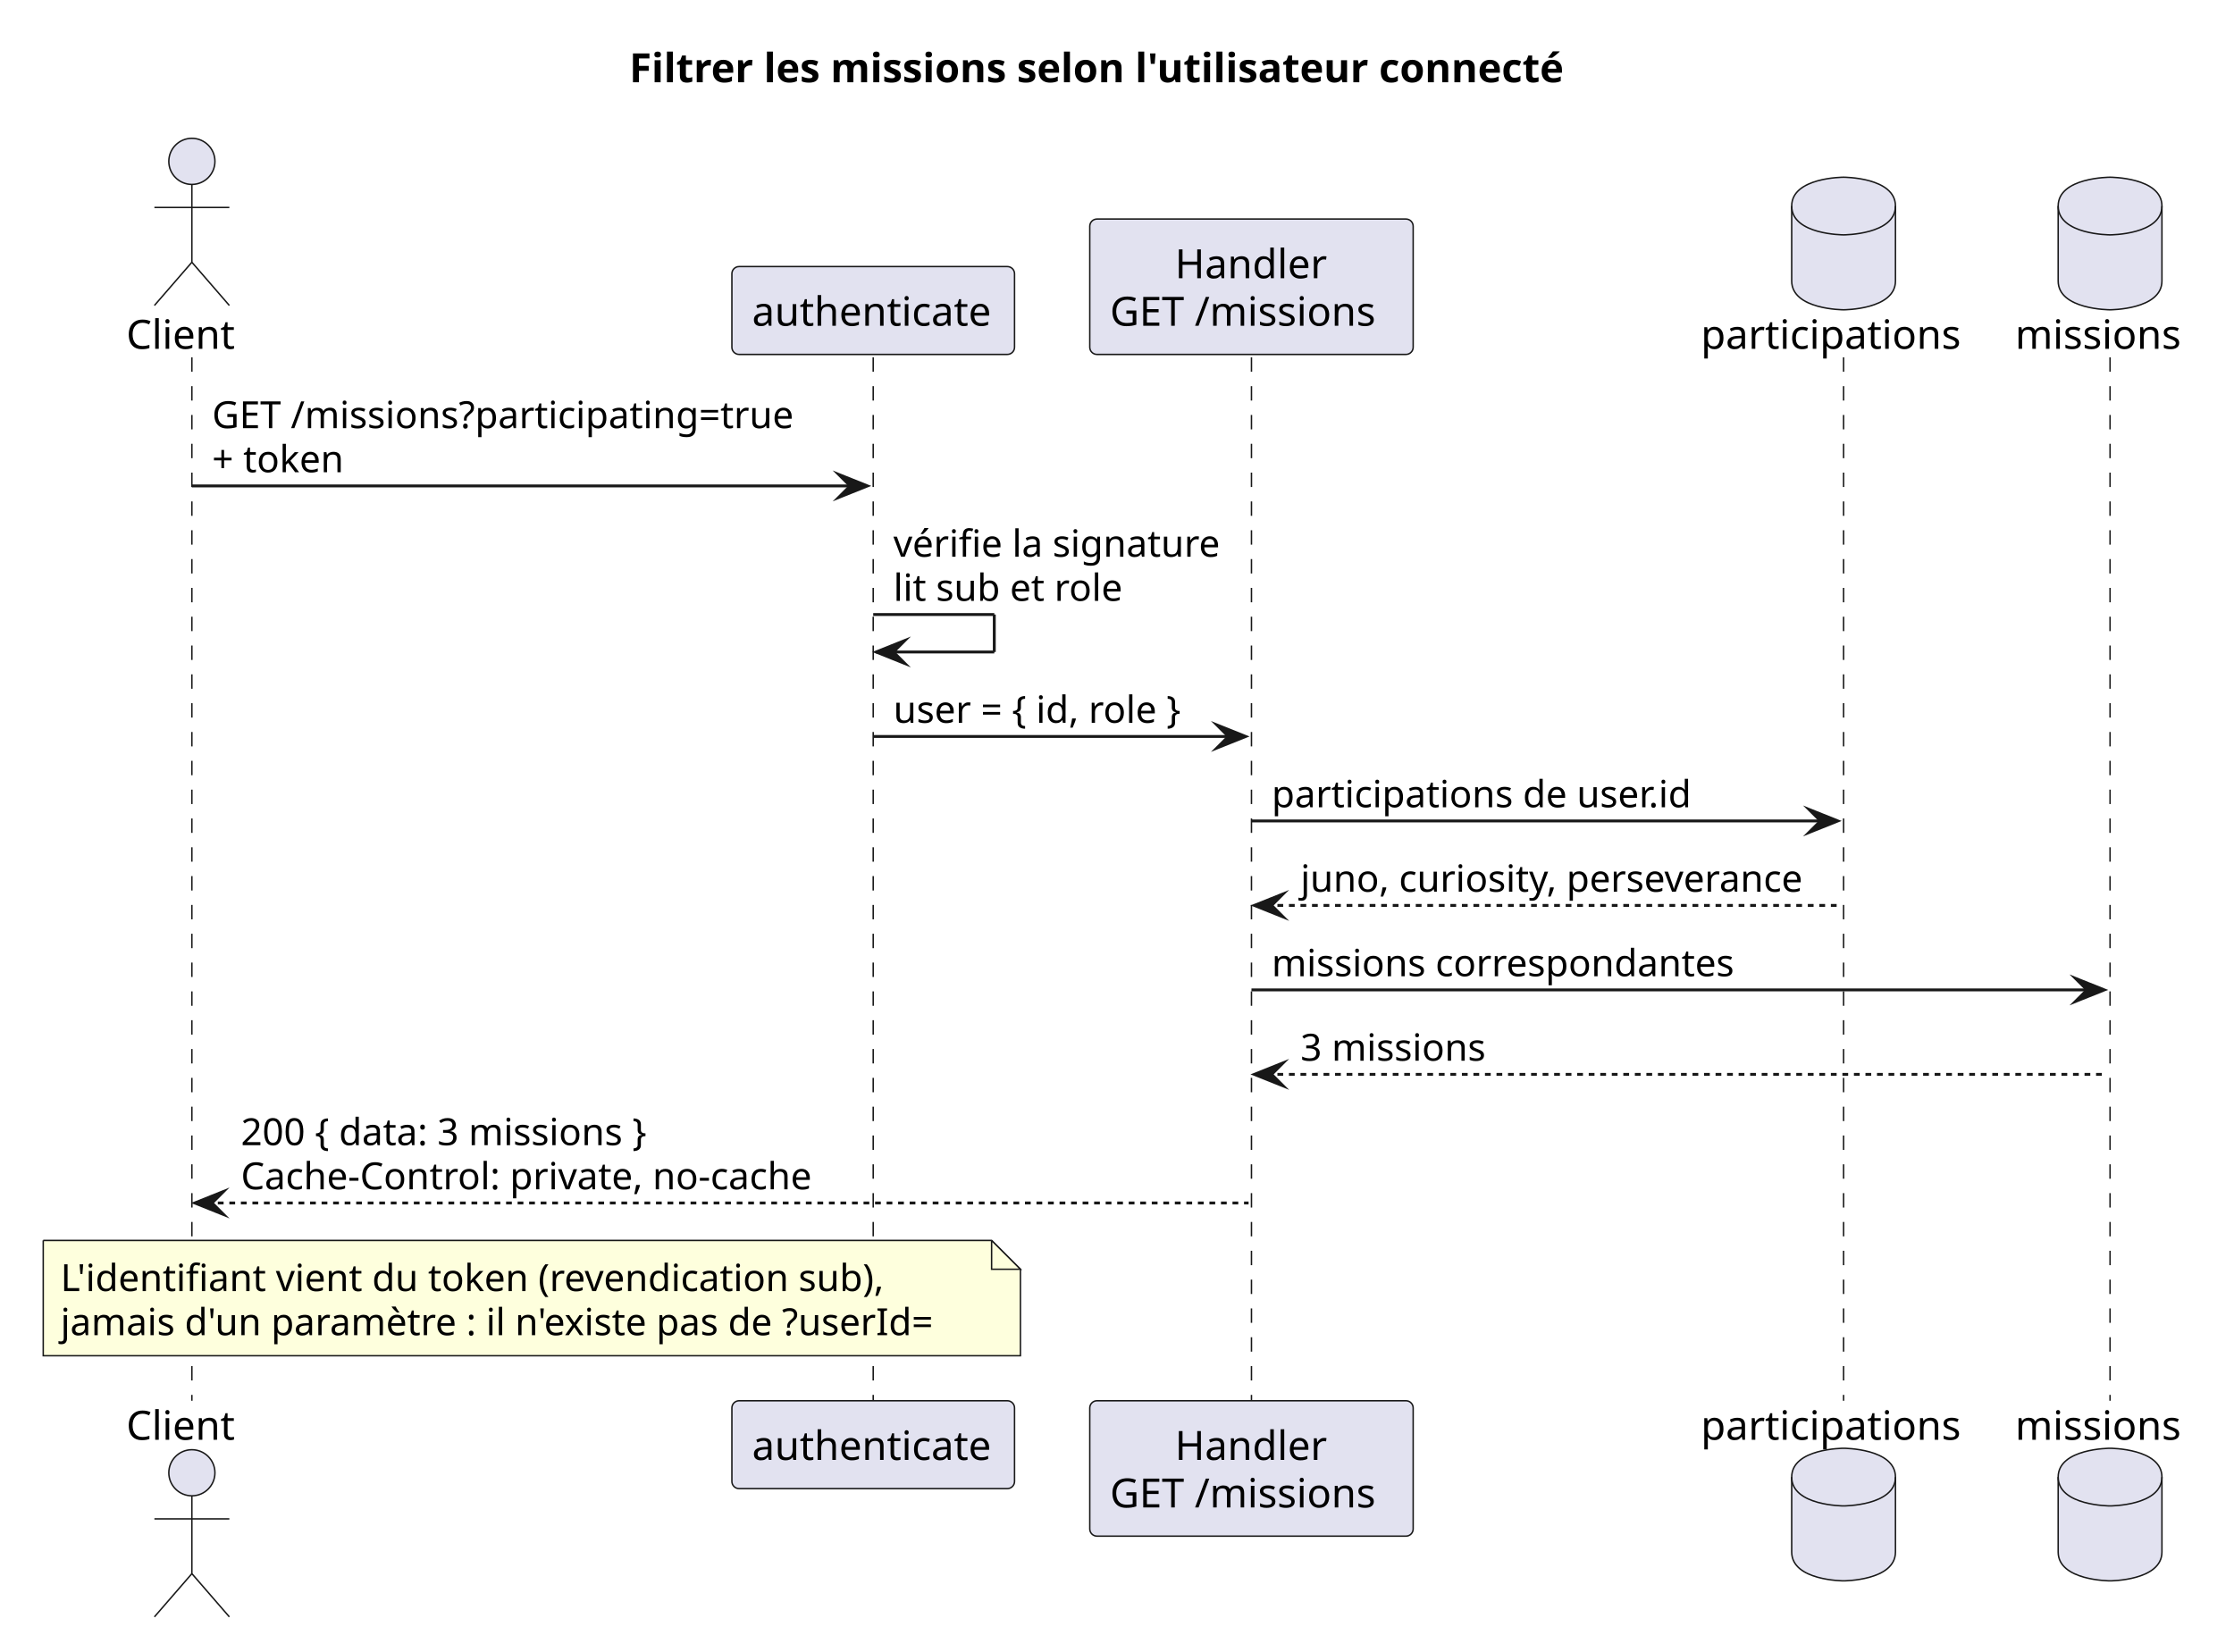
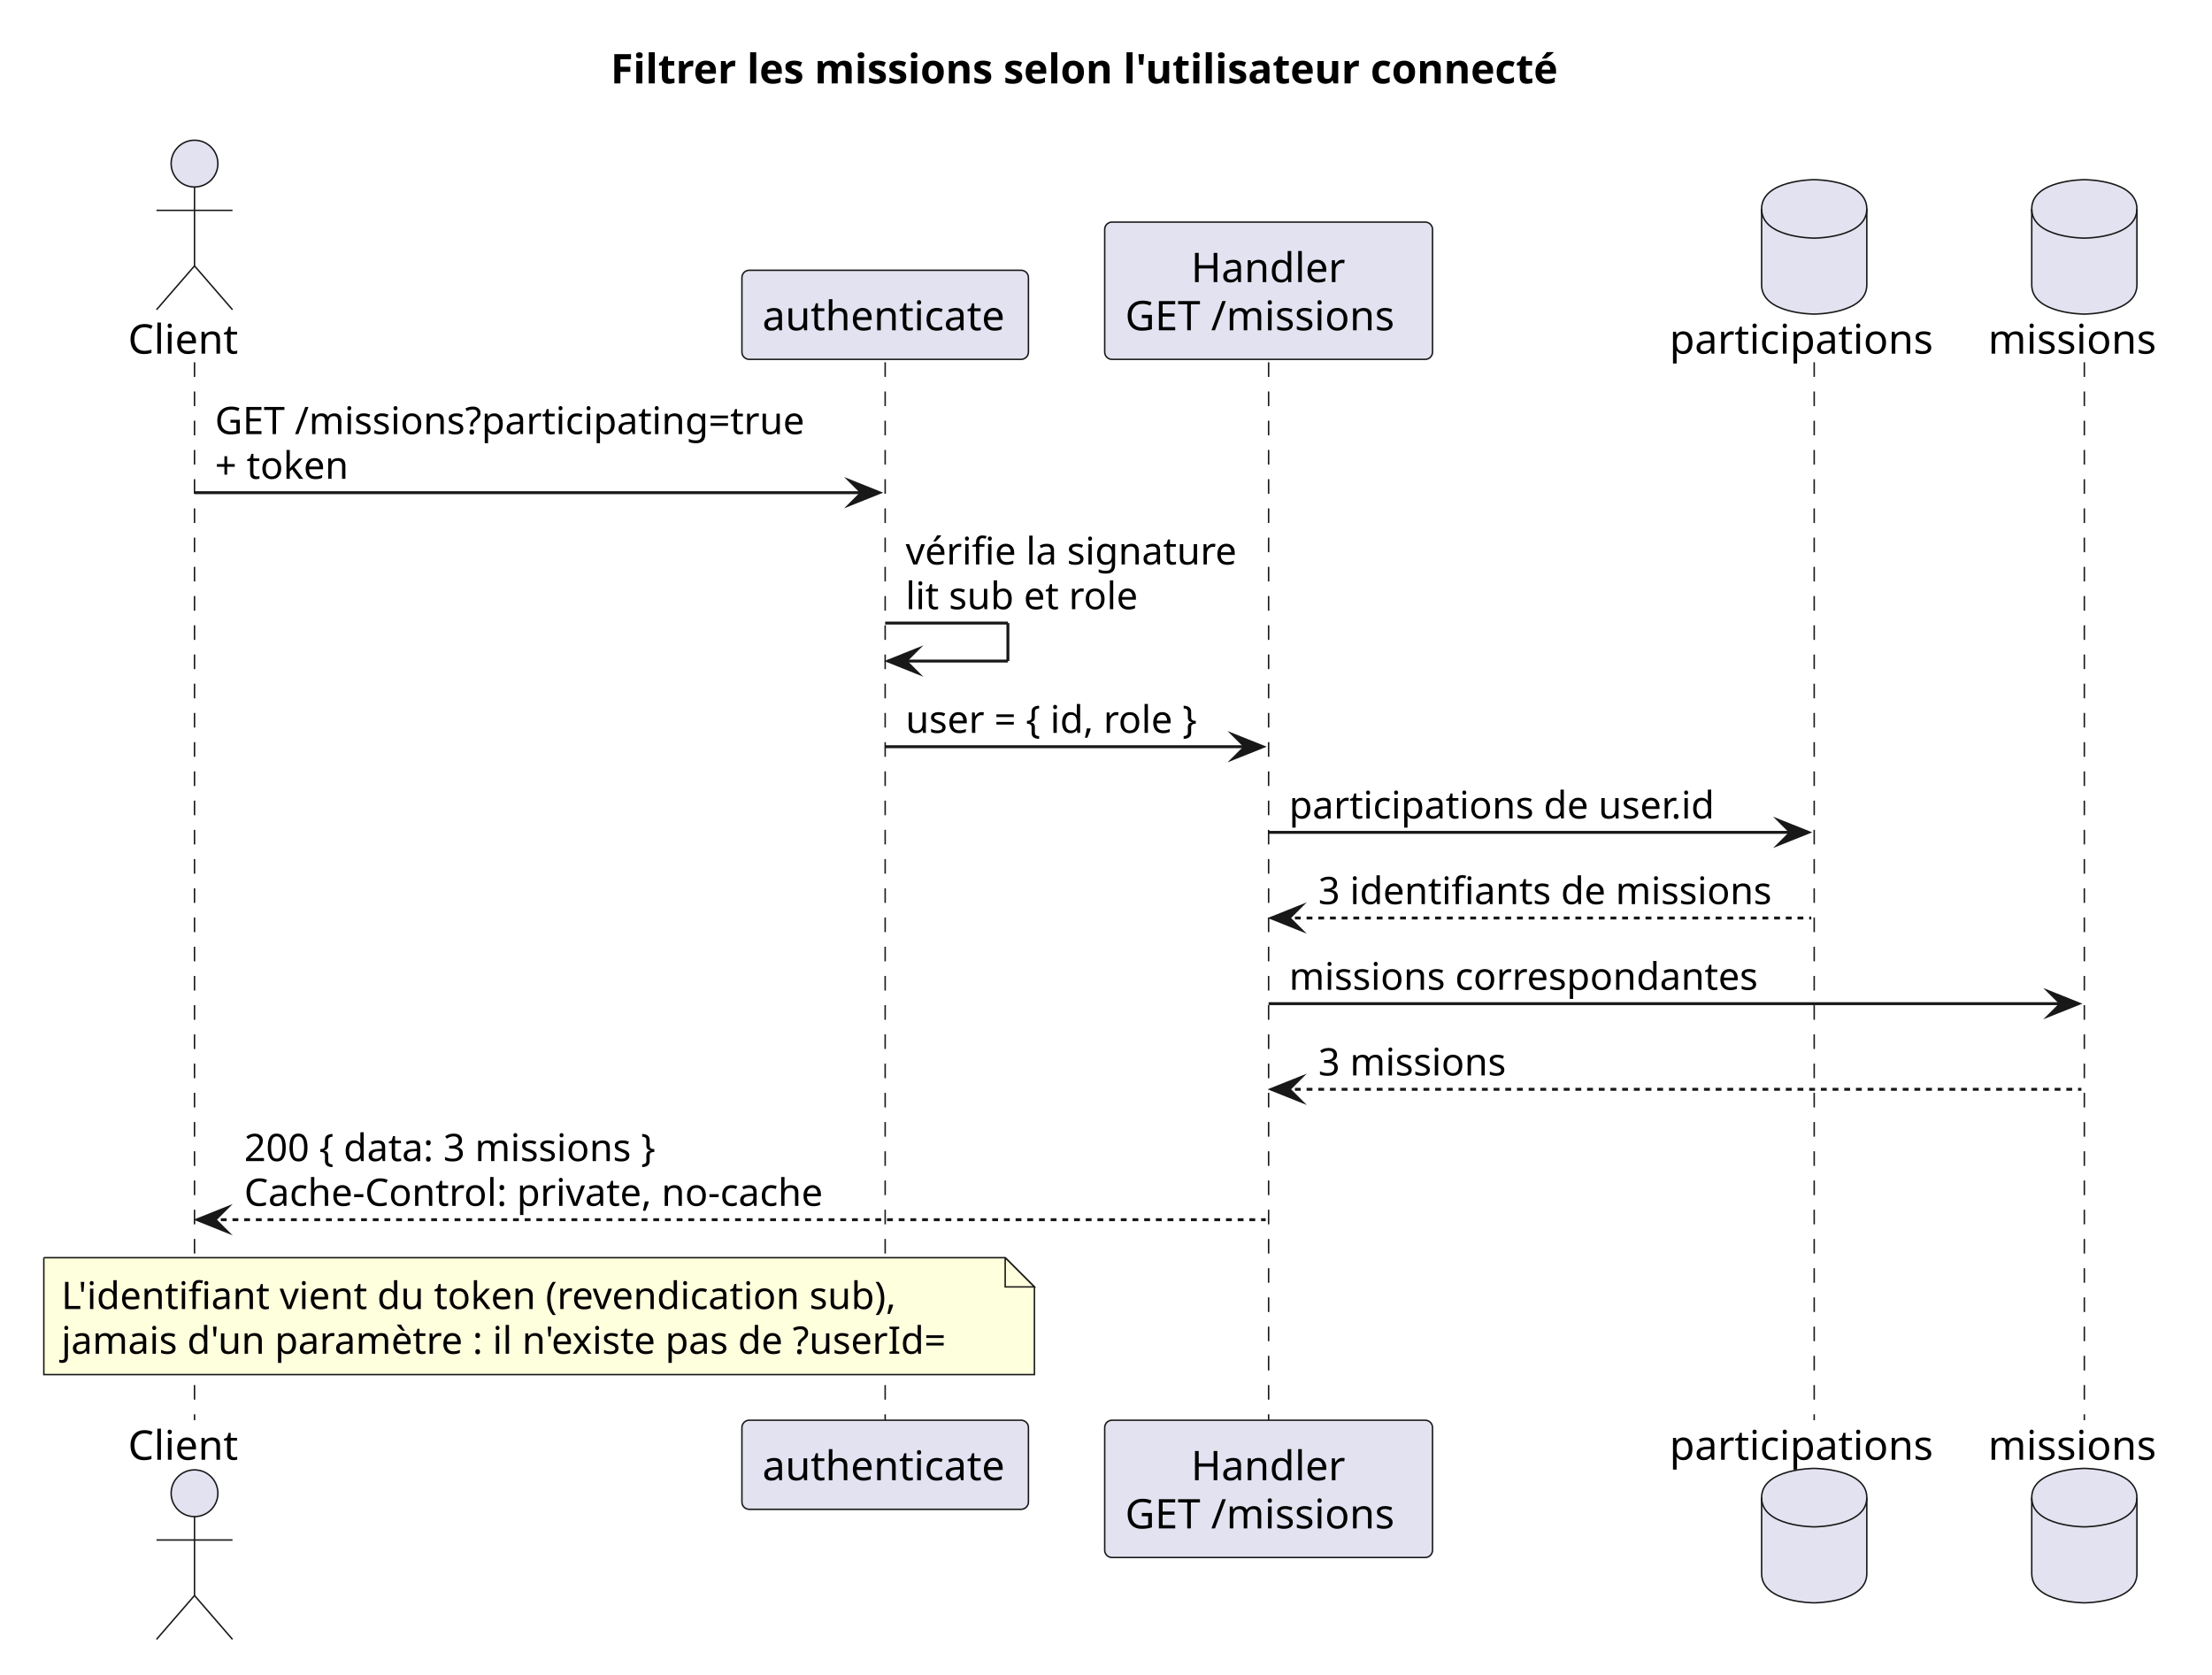
- <svg xmlns="http://www.w3.org/2000/svg" version="1.1" data-diagram-type="SEQUENCE" style="width:775px;height:573px;background:#FFFFFF;" width="775px" height="573px" viewBox="0 0 775 573" zoomAndPan="magnify" preserveAspectRatio="none" contentStyleType="text/css">
+ <svg xmlns="http://www.w3.org/2000/svg" version="1.1" data-diagram-type="SEQUENCE" style="width:757px;height:573px;background:#FFFFFF;" width="757px" height="573px" viewBox="0 0 757 573" zoomAndPan="magnify" preserveAspectRatio="none" contentStyleType="text/css">
  <defs />
  <g font-family="sans-serif" lengthAdjust="spacing">
    <g class="title" data-source-line="1">
-       <text x="218.317" y="28.535" fill="#000" font-size="14" textLength="337.299" font-weight="700">Filtrer les missions selon l'utilisateur connecté</text>
+       <text x="208.97" y="28.535" fill="#000" font-size="14" textLength="337.299" font-weight="700">Filtrer les missions selon l'utilisateur connecté</text>
    </g>
    <g>
      <rect x="63.066" y="123.977" width="8" height="362.037" fill="#000" fill-opacity="0" />
      <line x1="66.566" y1="123.977" x2="66.566" y2="486.014" style="stroke:#181818;stroke-width:0.5;stroke-dasharray:5,5;" />
    </g>
    <g>
      <rect x="299.427" y="123.977" width="8" height="362.037" fill="#000" fill-opacity="0" />
      <line x1="302.927" y1="123.977" x2="302.927" y2="486.014" style="stroke:#181818;stroke-width:0.5;stroke-dasharray:5,5;" />
    </g>
    <g>
      <rect x="430.649" y="123.977" width="8" height="362.037" fill="#000" fill-opacity="0" />
      <line x1="434.149" y1="123.977" x2="434.149" y2="486.014" style="stroke:#181818;stroke-width:0.5;stroke-dasharray:5,5;" />
    </g>
    <g>
-       <rect x="636.059" y="123.977" width="8" height="362.037" fill="#000" fill-opacity="0" />
-       <line x1="639.559" y1="123.977" x2="639.559" y2="486.014" style="stroke:#181818;stroke-width:0.5;stroke-dasharray:5,5;" />
+       <rect x="617.365" y="123.977" width="8" height="362.037" fill="#000" fill-opacity="0" />
+       <line x1="620.865" y1="123.977" x2="620.865" y2="486.014" style="stroke:#181818;stroke-width:0.5;stroke-dasharray:5,5;" />
    </g>
    <g>
-       <rect x="728.502" y="123.977" width="8" height="362.037" fill="#000" fill-opacity="0" />
-       <line x1="732.002" y1="123.977" x2="732.002" y2="486.014" style="stroke:#181818;stroke-width:0.5;stroke-dasharray:5,5;" />
+       <rect x="709.808" y="123.977" width="8" height="362.037" fill="#000" fill-opacity="0" />
+       <line x1="713.308" y1="123.977" x2="713.308" y2="486.014" style="stroke:#181818;stroke-width:0.5;stroke-dasharray:5,5;" />
    </g>
    <text x="43.814" y="121.023" fill="#000" font-size="14" textLength="39.505">Client</text>
    <ellipse cx="66.566" cy="55.988" rx="8" ry="8" fill="#E2E2F0" style="stroke:#181818;stroke-width:0.5;" />
    <path d="M66.566,63.988 L66.566,90.988 M53.566,71.988 L79.566,71.988 M66.566,90.988 L53.566,105.988 M66.566,90.988 L79.566,105.988" style="stroke:#181818;stroke-width:0.5;" fill="none" />
    <rect x="253.9" y="92.488" width="98.055" height="30.488" fill="#E2E2F0" style="stroke:#181818;stroke-width:0.5;" rx="2.5" ry="2.5" />
    <text x="260.9" y="113.023" fill="#000" font-size="14" textLength="84.055">authenticate</text>
    <rect x="378.054" y="76" width="112.191" height="46.977" fill="#E2E2F0" style="stroke:#181818;stroke-width:0.5;" rx="2.5" ry="2.5" />
    <text x="407.602" y="96.535" fill="#000" font-size="14" textLength="53.095">Handler</text>
    <text x="385.054" y="113.023" fill="#000" font-size="14" textLength="98.191">GET /missions</text>
-     <text x="590.047" y="121.023" fill="#000" font-size="14" textLength="93.023">participations</text>
-     <path d="M621.559,71.488 C621.559,61.488 639.559,61.488 639.559,61.488 C639.559,61.488 657.559,61.488 657.559,71.488 L657.559,97.488 C657.559,107.488 639.559,107.488 639.559,107.488 C639.559,107.488 621.559,107.488 621.559,97.488 L621.559,71.488" style="stroke:#181818;stroke-width:0.5;" fill="#E2E2F0" />
-     <path d="M621.559,71.488 C621.559,81.488 639.559,81.488 639.559,81.488 C639.559,81.488 657.559,81.488 657.559,71.488" style="stroke:#181818;stroke-width:0.5;" fill="none" />
-     <text x="699.071" y="121.023" fill="#000" font-size="14" textLength="59.862">missions</text>
-     <path d="M714.002,71.488 C714.002,61.488 732.002,61.488 732.002,61.488 C732.002,61.488 750.002,61.488 750.002,71.488 L750.002,97.488 C750.002,107.488 732.002,107.488 732.002,107.488 C732.002,107.488 714.002,107.488 714.002,97.488 L714.002,71.488" style="stroke:#181818;stroke-width:0.5;" fill="#E2E2F0" />
-     <path d="M714.002,71.488 C714.002,81.488 732.002,81.488 732.002,81.488 C732.002,81.488 750.002,81.488 750.002,71.488" style="stroke:#181818;stroke-width:0.5;" fill="none" />
+     <text x="571.354" y="121.023" fill="#000" font-size="14" textLength="93.023">participations</text>
+     <path d="M602.865,71.488 C602.865,61.488 620.865,61.488 620.865,61.488 C620.865,61.488 638.865,61.488 638.865,71.488 L638.865,97.488 C638.865,107.488 620.865,107.488 620.865,107.488 C620.865,107.488 602.865,107.488 602.865,97.488 L602.865,71.488" style="stroke:#181818;stroke-width:0.5;" fill="#E2E2F0" />
+     <path d="M602.865,71.488 C602.865,81.488 620.865,81.488 620.865,81.488 C620.865,81.488 638.865,81.488 638.865,71.488" style="stroke:#181818;stroke-width:0.5;" fill="none" />
+     <text x="680.377" y="121.023" fill="#000" font-size="14" textLength="59.862">missions</text>
+     <path d="M695.308,71.488 C695.308,61.488 713.308,61.488 713.308,61.488 C713.308,61.488 731.308,61.488 731.308,71.488 L731.308,97.488 C731.308,107.488 713.308,107.488 713.308,107.488 C713.308,107.488 695.308,107.488 695.308,97.488 L695.308,71.488" style="stroke:#181818;stroke-width:0.5;" fill="#E2E2F0" />
+     <path d="M695.308,71.488 C695.308,81.488 713.308,81.488 713.308,81.488 C713.308,81.488 731.308,81.488 731.308,71.488" style="stroke:#181818;stroke-width:0.5;" fill="none" />
    <text x="43.814" y="499.549" fill="#000" font-size="14" textLength="39.505">Client</text>
    <ellipse cx="66.566" cy="511.002" rx="8" ry="8" fill="#E2E2F0" style="stroke:#181818;stroke-width:0.5;" />
    <path d="M66.566,519.002 L66.566,546.002 M53.566,527.002 L79.566,527.002 M66.566,546.002 L53.566,561.002 M66.566,546.002 L79.566,561.002" style="stroke:#181818;stroke-width:0.5;" fill="none" />
    <rect x="253.9" y="486.014" width="98.055" height="30.488" fill="#E2E2F0" style="stroke:#181818;stroke-width:0.5;" rx="2.5" ry="2.5" />
    <text x="260.9" y="506.549" fill="#000" font-size="14" textLength="84.055">authenticate</text>
    <rect x="378.054" y="486.014" width="112.191" height="46.977" fill="#E2E2F0" style="stroke:#181818;stroke-width:0.5;" rx="2.5" ry="2.5" />
    <text x="407.602" y="506.549" fill="#000" font-size="14" textLength="53.095">Handler</text>
    <text x="385.054" y="523.037" fill="#000" font-size="14" textLength="98.191">GET /missions</text>
-     <text x="590.047" y="499.549" fill="#000" font-size="14" textLength="93.023">participations</text>
-     <path d="M621.559,512.502 C621.559,502.502 639.559,502.502 639.559,502.502 C639.559,502.502 657.559,502.502 657.559,512.502 L657.559,538.502 C657.559,548.502 639.559,548.502 639.559,548.502 C639.559,548.502 621.559,548.502 621.559,538.502 L621.559,512.502" style="stroke:#181818;stroke-width:0.5;" fill="#E2E2F0" />
-     <path d="M621.559,512.502 C621.559,522.502 639.559,522.502 639.559,522.502 C639.559,522.502 657.559,522.502 657.559,512.502" style="stroke:#181818;stroke-width:0.5;" fill="none" />
-     <text x="699.071" y="499.549" fill="#000" font-size="14" textLength="59.862">missions</text>
-     <path d="M714.002,512.502 C714.002,502.502 732.002,502.502 732.002,502.502 C732.002,502.502 750.002,502.502 750.002,512.502 L750.002,538.502 C750.002,548.502 732.002,548.502 732.002,548.502 C732.002,548.502 714.002,548.502 714.002,538.502 L714.002,512.502" style="stroke:#181818;stroke-width:0.5;" fill="#E2E2F0" />
-     <path d="M714.002,512.502 C714.002,522.502 732.002,522.502 732.002,522.502 C732.002,522.502 750.002,522.502 750.002,512.502" style="stroke:#181818;stroke-width:0.5;" fill="none" />
+     <text x="571.354" y="499.549" fill="#000" font-size="14" textLength="93.023">participations</text>
+     <path d="M602.865,512.502 C602.865,502.502 620.865,502.502 620.865,502.502 C620.865,502.502 638.865,502.502 638.865,512.502 L638.865,538.502 C638.865,548.502 620.865,548.502 620.865,548.502 C620.865,548.502 602.865,548.502 602.865,538.502 L602.865,512.502" style="stroke:#181818;stroke-width:0.5;" fill="#E2E2F0" />
+     <path d="M602.865,512.502 C602.865,522.502 620.865,522.502 620.865,522.502 C620.865,522.502 638.865,522.502 638.865,512.502" style="stroke:#181818;stroke-width:0.5;" fill="none" />
+     <text x="680.377" y="499.549" fill="#000" font-size="14" textLength="59.862">missions</text>
+     <path d="M695.308,512.502 C695.308,502.502 713.308,502.502 713.308,502.502 C713.308,502.502 731.308,502.502 731.308,512.502 L731.308,538.502 C731.308,548.502 713.308,548.502 713.308,548.502 C713.308,548.502 695.308,548.502 695.308,538.502 L695.308,512.502" style="stroke:#181818;stroke-width:0.5;" fill="#E2E2F0" />
+     <path d="M695.308,512.502 C695.308,522.502 713.308,522.502 713.308,522.502 C713.308,522.502 731.308,522.502 731.308,512.502" style="stroke:#181818;stroke-width:0.5;" fill="none" />
    <polygon points="290.927,164.598,300.927,168.598,290.927,172.598,294.927,168.598" fill="#181818" style="stroke:#181818;stroke-width:1;stroke-linejoin:miter;stroke-miterlimit:10;" />
    <line x1="66.566" y1="168.598" x2="296.927" y2="168.598" style="stroke:#181818;stroke-width:1;" />
    <text x="73.566" y="148.545" fill="#000" font-size="13" textLength="212.361">GET /missions?participating=true</text>
    <text x="73.566" y="163.855" fill="#000" font-size="13" textLength="50.204">+ token</text>
    <line x1="302.927" y1="213.219" x2="344.927" y2="213.219" style="stroke:#181818;stroke-width:1;" />
    <line x1="344.927" y1="213.219" x2="344.927" y2="226.219" style="stroke:#181818;stroke-width:1;" />
    <line x1="303.927" y1="226.219" x2="344.927" y2="226.219" style="stroke:#181818;stroke-width:1;" />
    <polygon points="313.927,222.219,303.927,226.219,313.927,230.219,309.927,226.219" fill="#181818" style="stroke:#181818;stroke-width:1;stroke-linejoin:miter;stroke-miterlimit:10;" />
    <text x="309.927" y="193.166" fill="#000" font-size="13" textLength="117.222">vérifie la signature</text>
    <text x="309.927" y="208.477" fill="#000" font-size="13" textLength="84.005">lit sub et role</text>
    <polygon points="422.149,251.529,432.149,255.529,422.149,259.529,426.149,255.529" fill="#181818" style="stroke:#181818;stroke-width:1;stroke-linejoin:miter;stroke-miterlimit:10;" />
    <line x1="302.927" y1="255.529" x2="428.149" y2="255.529" style="stroke:#181818;stroke-width:1;" />
    <text x="309.927" y="250.787" fill="#000" font-size="13" textLength="106.971">user = { id, role }</text>
-     <polygon points="627.559,280.84,637.559,284.84,627.559,288.84,631.559,284.84" fill="#181818" style="stroke:#181818;stroke-width:1;stroke-linejoin:miter;stroke-miterlimit:10;" />
-     <line x1="434.149" y1="284.84" x2="633.559" y2="284.84" style="stroke:#181818;stroke-width:1;" />
+     <polygon points="608.865,280.84,618.865,284.84,608.865,288.84,612.865,284.84" fill="#181818" style="stroke:#181818;stroke-width:1;stroke-linejoin:miter;stroke-miterlimit:10;" />
+     <line x1="434.149" y1="284.84" x2="614.865" y2="284.84" style="stroke:#181818;stroke-width:1;" />
    <text x="441.149" y="280.098" fill="#000" font-size="13" textLength="153.34">participations de user.id</text>
    <polygon points="445.149,310.15,435.149,314.15,445.149,318.15,441.149,314.15" fill="#181818" style="stroke:#181818;stroke-width:1;stroke-linejoin:miter;stroke-miterlimit:10;" />
-     <line x1="439.149" y1="314.15" x2="638.559" y2="314.15" style="stroke:#181818;stroke-width:1;stroke-dasharray:2,2;" />
-     <text x="451.149" y="309.408" fill="#000" font-size="13" textLength="181.41">juno, curiosity, perseverance</text>
-     <polygon points="720.002,339.461,730.002,343.461,720.002,347.461,724.002,343.461" fill="#181818" style="stroke:#181818;stroke-width:1;stroke-linejoin:miter;stroke-miterlimit:10;" />
-     <line x1="434.149" y1="343.461" x2="726.002" y2="343.461" style="stroke:#181818;stroke-width:1;" />
+     <line x1="439.149" y1="314.15" x2="619.865" y2="314.15" style="stroke:#181818;stroke-width:1;stroke-dasharray:2,2;" />
+     <text x="451.149" y="309.408" fill="#000" font-size="13" textLength="162.716">3 identifiants de missions</text>
+     <polygon points="701.308,339.461,711.308,343.461,701.308,347.461,705.308,343.461" fill="#181818" style="stroke:#181818;stroke-width:1;stroke-linejoin:miter;stroke-miterlimit:10;" />
+     <line x1="434.149" y1="343.461" x2="707.308" y2="343.461" style="stroke:#181818;stroke-width:1;" />
    <text x="441.149" y="338.719" fill="#000" font-size="13" textLength="165.249">missions correspondantes</text>
    <polygon points="445.149,368.771,435.149,372.771,445.149,376.771,441.149,372.771" fill="#181818" style="stroke:#181818;stroke-width:1;stroke-linejoin:miter;stroke-miterlimit:10;" />
-     <line x1="439.149" y1="372.771" x2="731.002" y2="372.771" style="stroke:#181818;stroke-width:1;stroke-dasharray:2,2;" />
+     <line x1="439.149" y1="372.771" x2="712.308" y2="372.771" style="stroke:#181818;stroke-width:1;stroke-dasharray:2,2;" />
    <text x="451.149" y="368.029" fill="#000" font-size="13" textLength="67.92">3 missions</text>
    <polygon points="77.566,413.393,67.566,417.393,77.566,421.393,73.566,417.393" fill="#181818" style="stroke:#181818;stroke-width:1;stroke-linejoin:miter;stroke-miterlimit:10;" />
    <line x1="71.566" y1="417.393" x2="433.149" y2="417.393" style="stroke:#181818;stroke-width:1;stroke-dasharray:2,2;" />
    <text x="83.566" y="397.34" fill="#000" font-size="13" textLength="149.005">200 { data: 3 missions }</text>
    <text x="83.566" y="412.65" fill="#000" font-size="13" textLength="211.745">Cache-Control: private, no-cache</text>
    <path d="M15,430.393 L15,470.393 L354,470.393 L354,440.393 L344,430.393 L15,430.393" style="stroke:#181818;stroke-width:0.5;" fill="#FEFFDD" />
    <path d="M344,430.393 L344,440.393 L354,440.393 L344,430.393" style="stroke:#181818;stroke-width:0.5;" fill="#FEFFDD" />
    <text x="21" y="447.961" fill="#000" font-size="13" textLength="298.156">L'identifiant vient du token (revendication sub),</text>
    <text x="21" y="463.271" fill="#000" font-size="13" textLength="318.494">jamais d'un paramètre : il n'existe pas de ?userId=</text>
  </g>
</svg>
